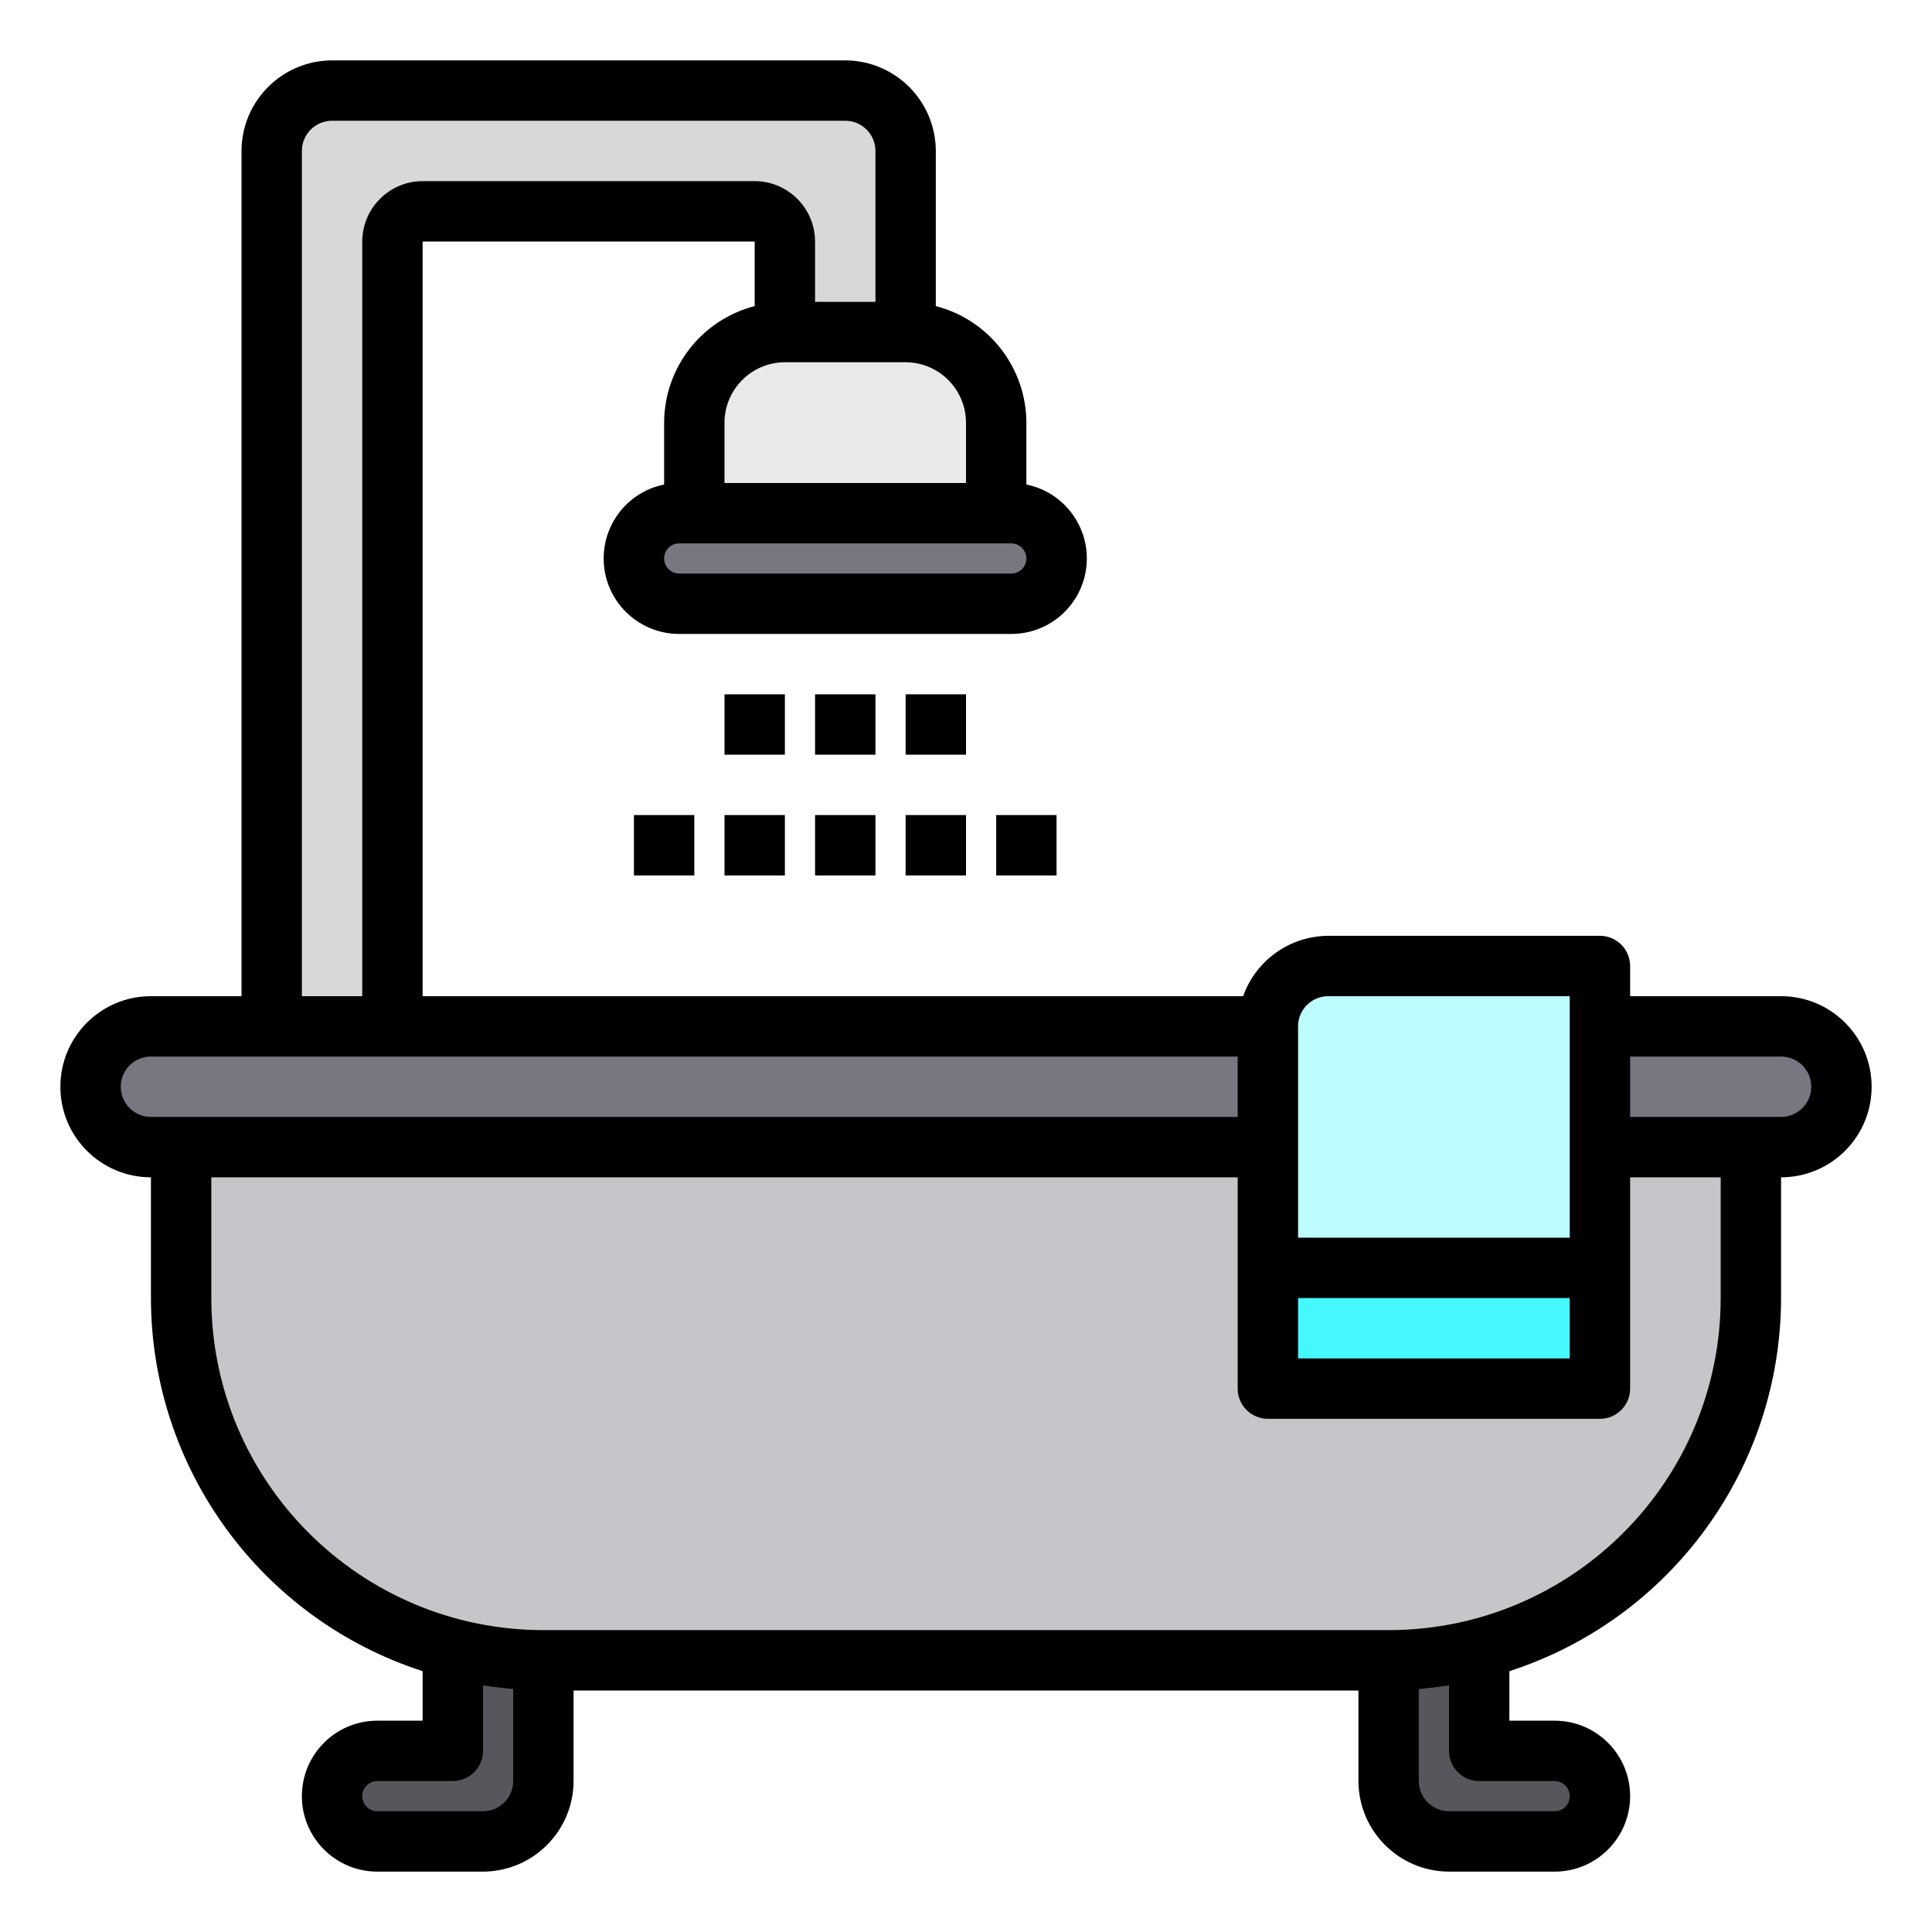
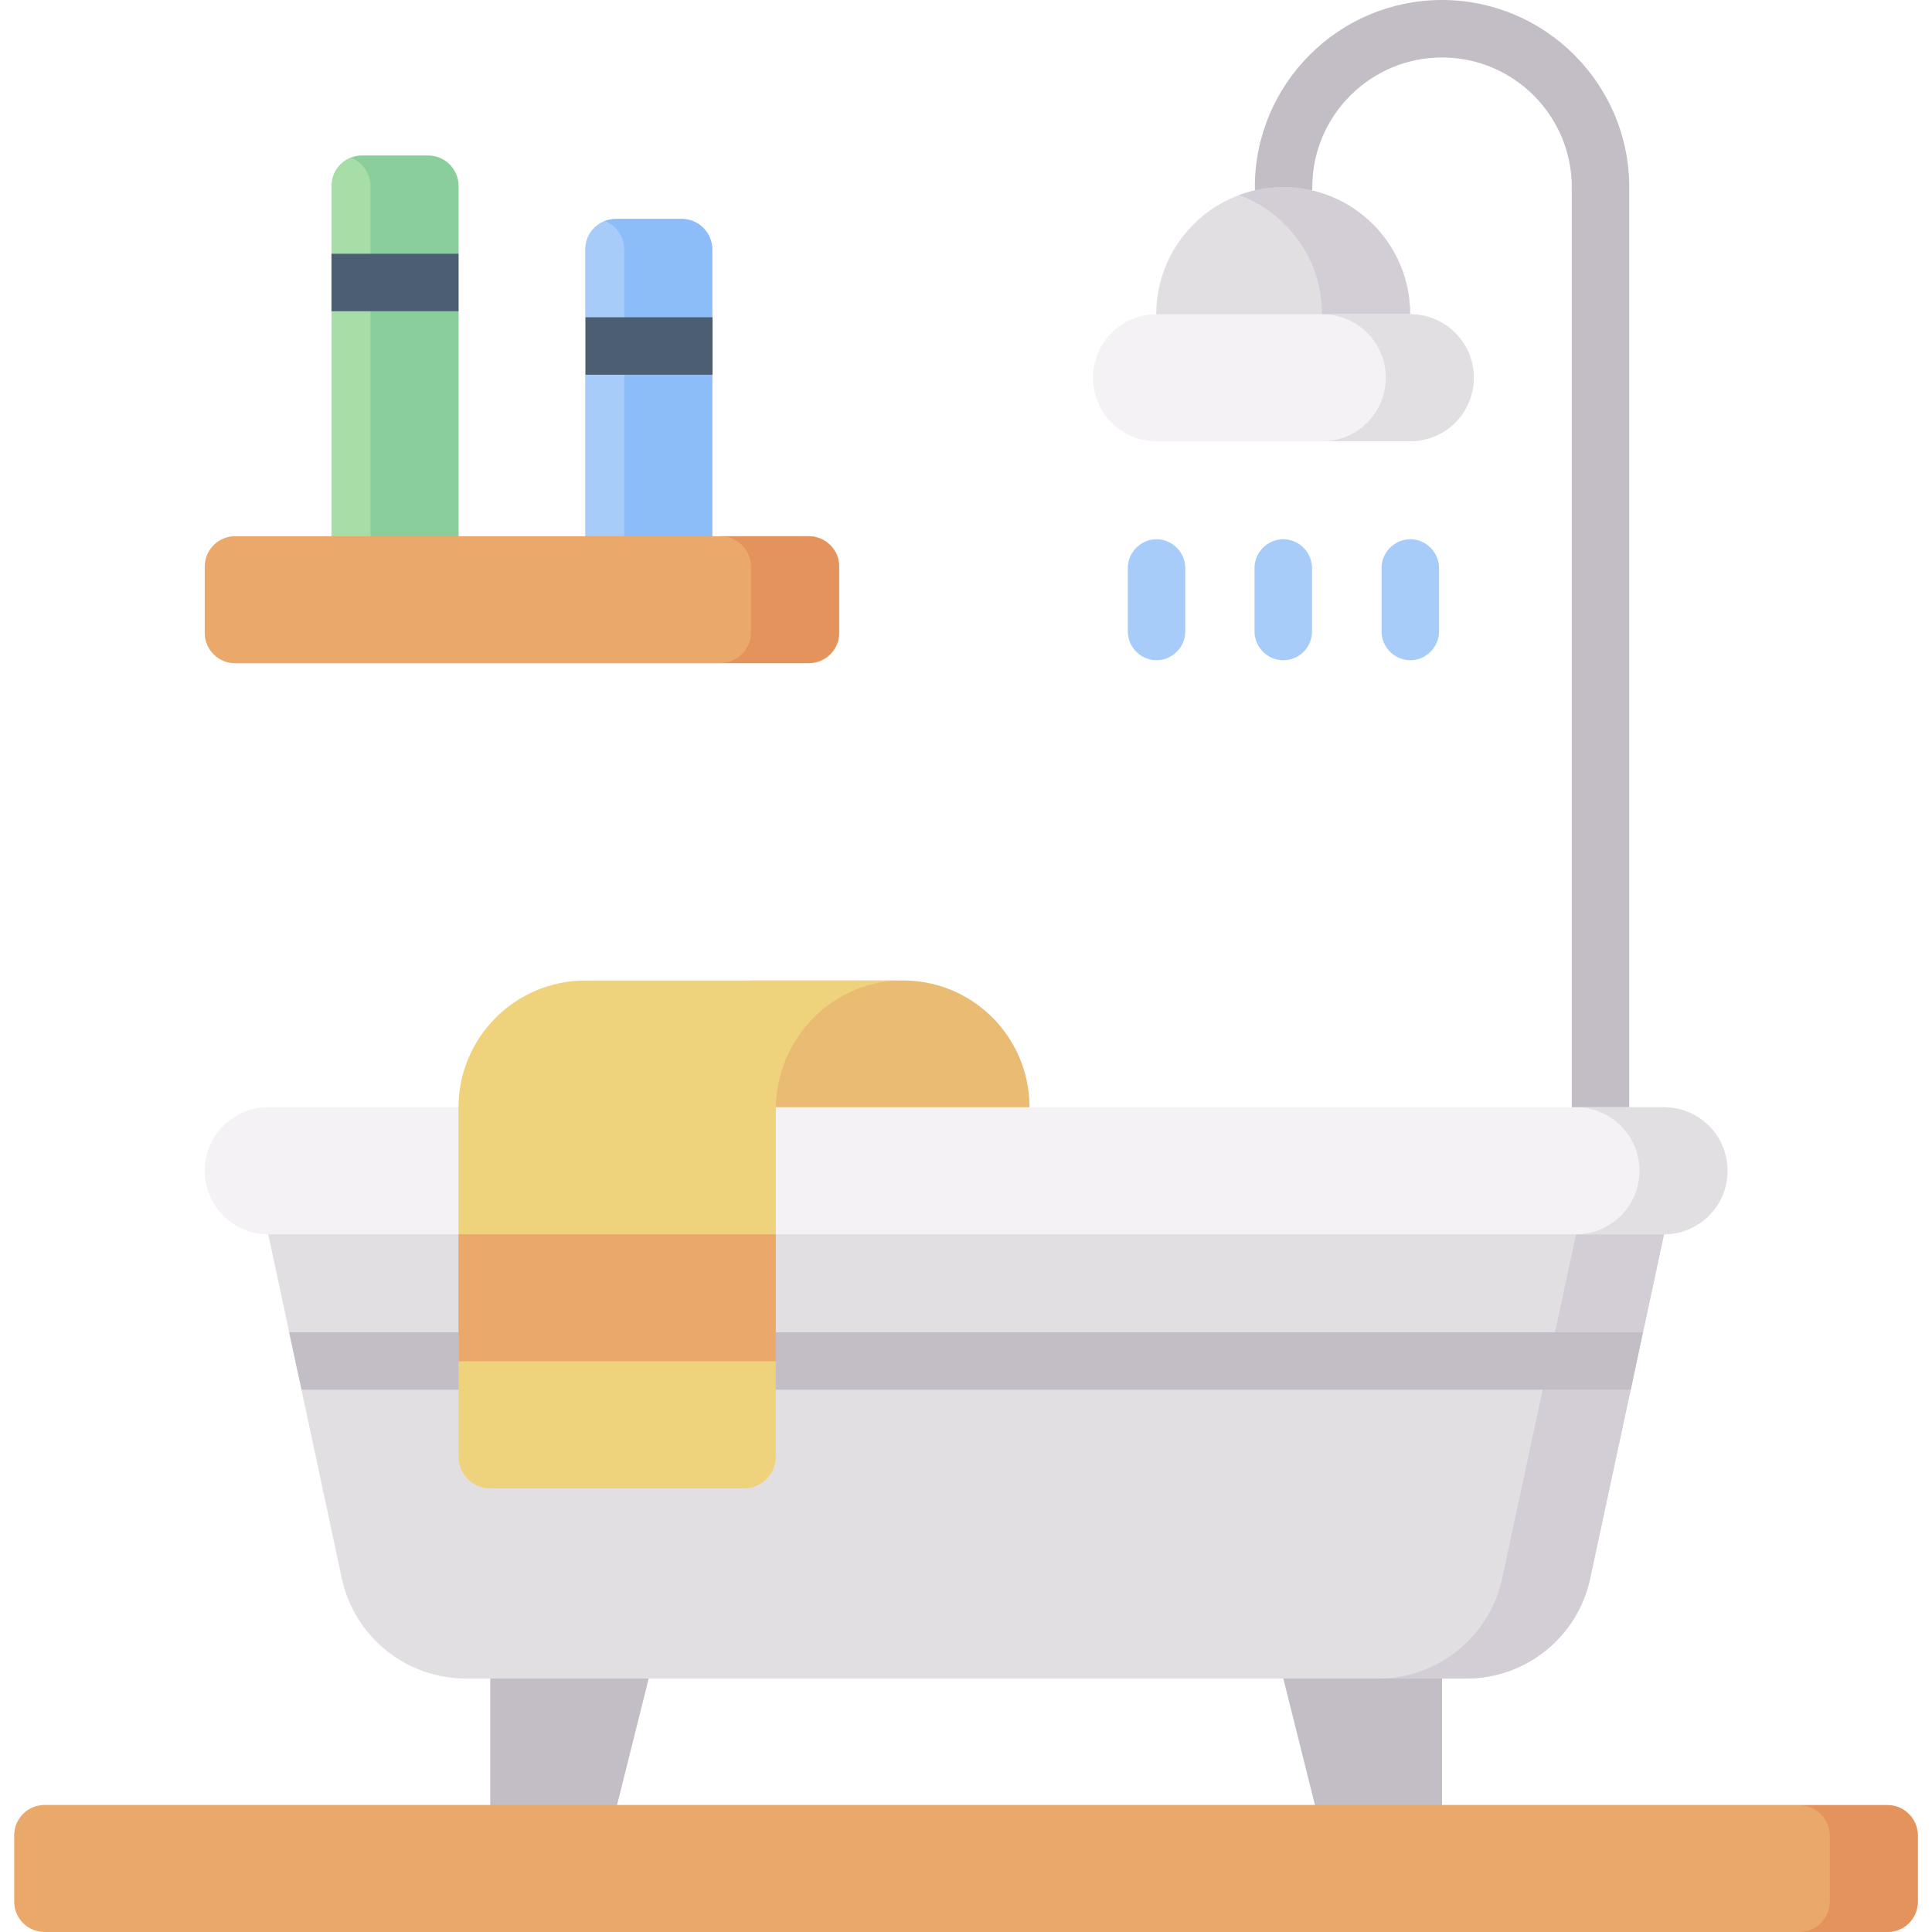
- <svg xmlns="http://www.w3.org/2000/svg" height="512" viewBox="0 0 64 64" width="512">
-   <g id="Bathtub-bathroom-hotel-cleaning">
-     <path d="m58 38v5a12 12 0 0 1 -9 11.62 11.858 11.858 0 0 1 -3 .38h-28a11.858 11.858 0 0 1 -3-.38 12 12 0 0 1 -9-11.62v-5z" fill="#c6c5ca" />
-     <path d="m42 34v4h-37a2.006 2.006 0 0 1 -2-2 2.015 2.015 0 0 1 2-2z" fill="#787680" />
-     <path d="m59 34a2.006 2.006 0 0 1 2 2 2.015 2.015 0 0 1 -2 2h-6v-4z" fill="#787680" />
-     <path d="m33 14v3h-10v-3a3 3 0 0 1 3-3h4a3 3 0 0 1 3 3z" fill="#e9e9ea" />
-     <path d="m35 18.5a1.5 1.5 0 0 1 -1.5 1.5h-11a1.5 1.5 0 0 1 0-3h11a1.5 1.5 0 0 1 1.5 1.5z" fill="#787680" />
-     <path d="m30 5v6h-4v-3a1 1 0 0 0 -1-1h-11a1 1 0 0 0 -1 1v26h-4v-29a2.006 2.006 0 0 1 2-2h17a2.006 2.006 0 0 1 2 2z" fill="#d8d7da" />
-     <path d="m18 55v4a2.006 2.006 0 0 1 -2 2h-3.5a1.5 1.5 0 0 1 0-3h2.5v-3.38a11.858 11.858 0 0 0 3 .38z" fill="#57565c" />
-     <path d="m49 54.62v3.38h2.5a1.5 1.5 0 0 1 0 3h-3.5a2.006 2.006 0 0 1 -2-2v-4a11.858 11.858 0 0 0 3-.38z" fill="#57565c" />
-     <path d="m42 42h11v4h-11z" fill="#46f8ff" />
-     <path d="m53 32v10h-11v-8a2.006 2.006 0 0 1 2-2z" fill="#bdfdff" />
-     <path d="m59 33h-5v-1a1 1 0 0 0 -1-1h-9a3.01 3.01 0 0 0 -2.82 2h-27.18v-25h11v2.14a4 4 0 0 0 -3 3.86v2.05a2.5 2.5 0 0 0 .5 4.95h11a2.5 2.5 0 0 0 .5-4.95v-2.05a4 4 0 0 0 -3-3.86v-5.14a3.009 3.009 0 0 0 -3-3h-17a3.009 3.009 0 0 0 -3 3v28h-3a3 3 0 0 0 0 6v4a13.009 13.009 0 0 0 9 12.36v1.64h-1.5a2.5 2.5 0 0 0 0 5h3.5a3.009 3.009 0 0 0 3-3v-3h26v3a3.009 3.009 0 0 0 3 3h3.5a2.5 2.5 0 0 0 0-5h-1.5v-1.64a13.009 13.009 0 0 0 9-12.36v-4a3 3 0 0 0 0-6zm-16 1a1 1 0 0 1 1-1h8v8h-9zm0 9h9v2h-9zm-9.5-25a.5.5 0 0 1 0 1h-11a.5.5 0 0 1 0-1zm-1.5-4v2h-8v-2a2.006 2.006 0 0 1 2-2h4a2.006 2.006 0 0 1 2 2zm-22-9a1 1 0 0 1 1-1h17a1 1 0 0 1 1 1v5h-2v-2a2.006 2.006 0 0 0 -2-2h-11a2.006 2.006 0 0 0 -2 2v25h-2zm-5 32a1 1 0 0 1 0-2h36v2zm12 22a1 1 0 0 1 -1 1h-3.5a.5.5 0 0 1 0-1h2.5a1 1 0 0 0 1-1v-2.17c.33.05.66.09 1 .12zm34.5 0a.5.5 0 0 1 0 1h-3.5a1 1 0 0 1 -1-1v-3.05c.34-.03.67-.07 1-.12v2.17a1 1 0 0 0 1 1zm5.5-16a11.007 11.007 0 0 1 -11 11h-28a11.007 11.007 0 0 1 -11-11v-4h34v7a1 1 0 0 0 1 1h11a1 1 0 0 0 1-1v-7h3zm2-6h-5v-2h5a1 1 0 0 1 0 2z" />
-     <path d="m21 27h2v2h-2z" />
-     <path d="m24 23h2v2h-2z" />
-     <path d="m24 27h2v2h-2z" />
-     <path d="m27 23h2v2h-2z" />
-     <path d="m27 27h2v2h-2z" />
-     <path d="m30 23h2v2h-2z" />
-     <path d="m30 27h2v2h-2z" />
-     <path d="m33 27h2v2h-2z" />
+ <svg xmlns="http://www.w3.org/2000/svg" id="Capa_1" enable-background="new 0 0 638.8 638.8" height="512" viewBox="0 0 638.8 638.8" width="512">
+   <g>
+     <path d="m476.8 0c-34.2 0-61.9 27.8-61.9 61.9 0 5.2 4.3 9.5 9.5 9.5s9.5-4.3 9.5-9.5c0-23.7 19.3-42.9 42.9-42.9 23.7 0 42.9 19.3 42.9 42.9v304.2c0 5.2 4.3 9.5 9.5 9.5s9.5-4.3 9.5-9.5v-304.2c0-34.1-27.8-61.9-61.9-61.9z" fill="#c3bec6" />
+     <path d="m235.5 185.5h-42v-103.1c0-5.5 4.5-10 10-10h22c5.5 0 10 4.5 10 10z" fill="#a7ccf9" />
+     <path d="m225.4 72.4h-21.7c-1.3 0-2.6.3-3.7.7 3.8 1.5 6.4 5.1 6.4 9.4v103h29.1v-103c0-5.5-4.5-10.1-10.1-10.1z" fill="#8cbdf9" />
+     <path d="m193.6 104.9h42v19h-42z" fill="#4c5e71" />
+     <g>
+       <path d="m151.6 185.5h-42v-124.1c0-5.5 4.5-10 10-10h22c5.5 0 10 4.5 10 10z" fill="#a7dda7" />
+       <path d="m141.5 51.5h-21.7c-1.3 0-2.6.3-3.7.7 3.8 1.5 6.4 5.1 6.4 9.4v123.9h29.1v-123.9c0-5.6-4.5-10.1-10.1-10.1z" fill="#8ace9b" />
+       <path d="m109.6 83.9h42v19h-42z" fill="#4c5e71" />
+     </g>
+     <g>
+       <path d="m340.4 366.1c0-23.6-19.4-42.6-43.1-41.9h-49.3v46.5h92.4z" fill="#eabc73" />
+       <g>
+         <path d="m434.8 596.9-10.5-42v-10.2h52.5v58.3h-41.7z" fill="#c3bec6" />
+         <path d="m204 596.9 10.5-42v-10.2h-52.4v58.3h41.7z" fill="#c3bec6" />
+         <path d="m550.2 393.8h-461.5v14.3l24.3 113.7c4.1 19.3 21.2 33.2 41 33.2h330.8c19.8 0 36.9-13.8 41-33.2l24.4-113.7z" fill="#e2dfe2" />
+         <path d="m521.1 393.8v14.3l-24.4 113.7c-4.1 19.3-21.2 33.2-41 33.2h29.1c19.8 0 36.9-13.8 41-33.2l24.4-113.7v-14.3z" fill="#d3ced5" />
+         <path d="m88.7 408.1c-11.6 0-21-9.4-21-21s9.4-21 21-21h461.5c11.6 0 21 9.4 21 21s-9.4 21-21 21z" fill="#f4f2f4" />
+         <path d="m550.2 366.1h-29.1c11.6 0 21 9.4 21 21s-9.4 21-21 21h29.1c11.6 0 21-9.4 21-21s-9.4-21-21-21z" fill="#e2dfe2" />
+       </g>
+       <path d="m539.2 459.5 4-19h-447.6l4.1 19z" fill="#c3bec6" />
+       <g>
+         <path d="m193.6 324.2c-23.2 0-42 18.8-42 42v115.4c0 5.8 4.7 10.5 10.5 10.5h83.9c5.8 0 10.5-4.7 10.5-10.5v-114.6c0-22.9 17.9-42.2 40.8-42.8z" fill="#efd27c" />
+         <path d="m151.6 408.1h104.9v42h-104.9z" fill="#eaa96a" />
+       </g>
+     </g>
+     <path d="m466.3 103.9c0-23.2-18.8-42-42-42s-42 18.8-42 42v12h83.9z" fill="#e2dfe2" />
+     <path d="m424.3 61.9c-5.1 0-10 .9-14.6 2.6 16 5.9 27.4 21.3 27.4 39.4v12h29.1v-12c.1-23.2-18.7-42-41.9-42z" fill="#d3ced5" />
+     <path d="m466.3 145.9c11.6 0 21-9.4 21-21s-9.4-21-21-21h-83.9c-11.6 0-21 9.4-21 21s9.4 21 21 21z" fill="#f4f2f4" />
+     <path d="m466.3 103.9h-29.1c11.6 0 21 9.4 21 21s-9.4 21-21 21h29.1c11.6 0 21-9.4 21-21s-9.4-21-21-21z" fill="#e2dfe2" />
+     <g>
+       <g>
+         <path d="m382.4 218.3c-5.2 0-9.5-4.3-9.5-9.5v-21c0-5.2 4.3-9.5 9.5-9.5s9.5 4.3 9.5 9.5v21c0 5.2-4.3 9.5-9.5 9.5z" fill="#a7ccf9" />
+       </g>
+     </g>
+     <g>
+       <g>
+         <path d="m424.3 218.3c-5.2 0-9.5-4.3-9.5-9.5v-21c0-5.2 4.3-9.5 9.5-9.5s9.5 4.3 9.5 9.5v21c0 5.2-4.2 9.5-9.5 9.5z" fill="#a7ccf9" />
+       </g>
+     </g>
+     <g>
+       <g>
+         <path d="m466.3 218.3c-5.2 0-9.5-4.3-9.5-9.5v-21c0-5.2 4.3-9.5 9.5-9.5s9.5 4.3 9.5 9.5v21c0 5.2-4.3 9.5-9.5 9.5z" fill="#a7ccf9" />
+       </g>
+     </g>
+     <path d="m267.5 219.3h-189.8c-5.5 0-10-4.5-10-10v-22c0-5.5 4.5-10 10-10h189.8c5.5 0 10 4.5 10 10v22c0 5.5-4.5 10-10 10z" fill="#eaa96a" />
+     <path d="m624.1 638.8h-609.4c-5.5 0-10-4.5-10-10v-22c0-5.5 4.5-10 10-10h609.4c5.5 0 10 4.5 10 10v22c0 5.6-4.5 10-10 10z" fill="#eaa96a" />
+     <g fill="#e5935d">
+       <path d="m624 596.9h-29.1c5.6 0 10.1 4.5 10.1 10.1v21.7c0 5.6-4.5 10.1-10.1 10.1h29.1c5.6 0 10.1-4.5 10.1-10.1v-21.7c0-5.6-4.5-10.1-10.1-10.1z" />
+       <path d="m267.3 177.3h-29.1c5.6 0 10.1 4.5 10.1 10.1v21.7c0 5.6-4.5 10.1-10.1 10.1h29.1c5.6 0 10.1-4.5 10.1-10.1v-21.7c.1-5.5-4.5-10.1-10.1-10.1z" />
+     </g>
  </g>
</svg>
